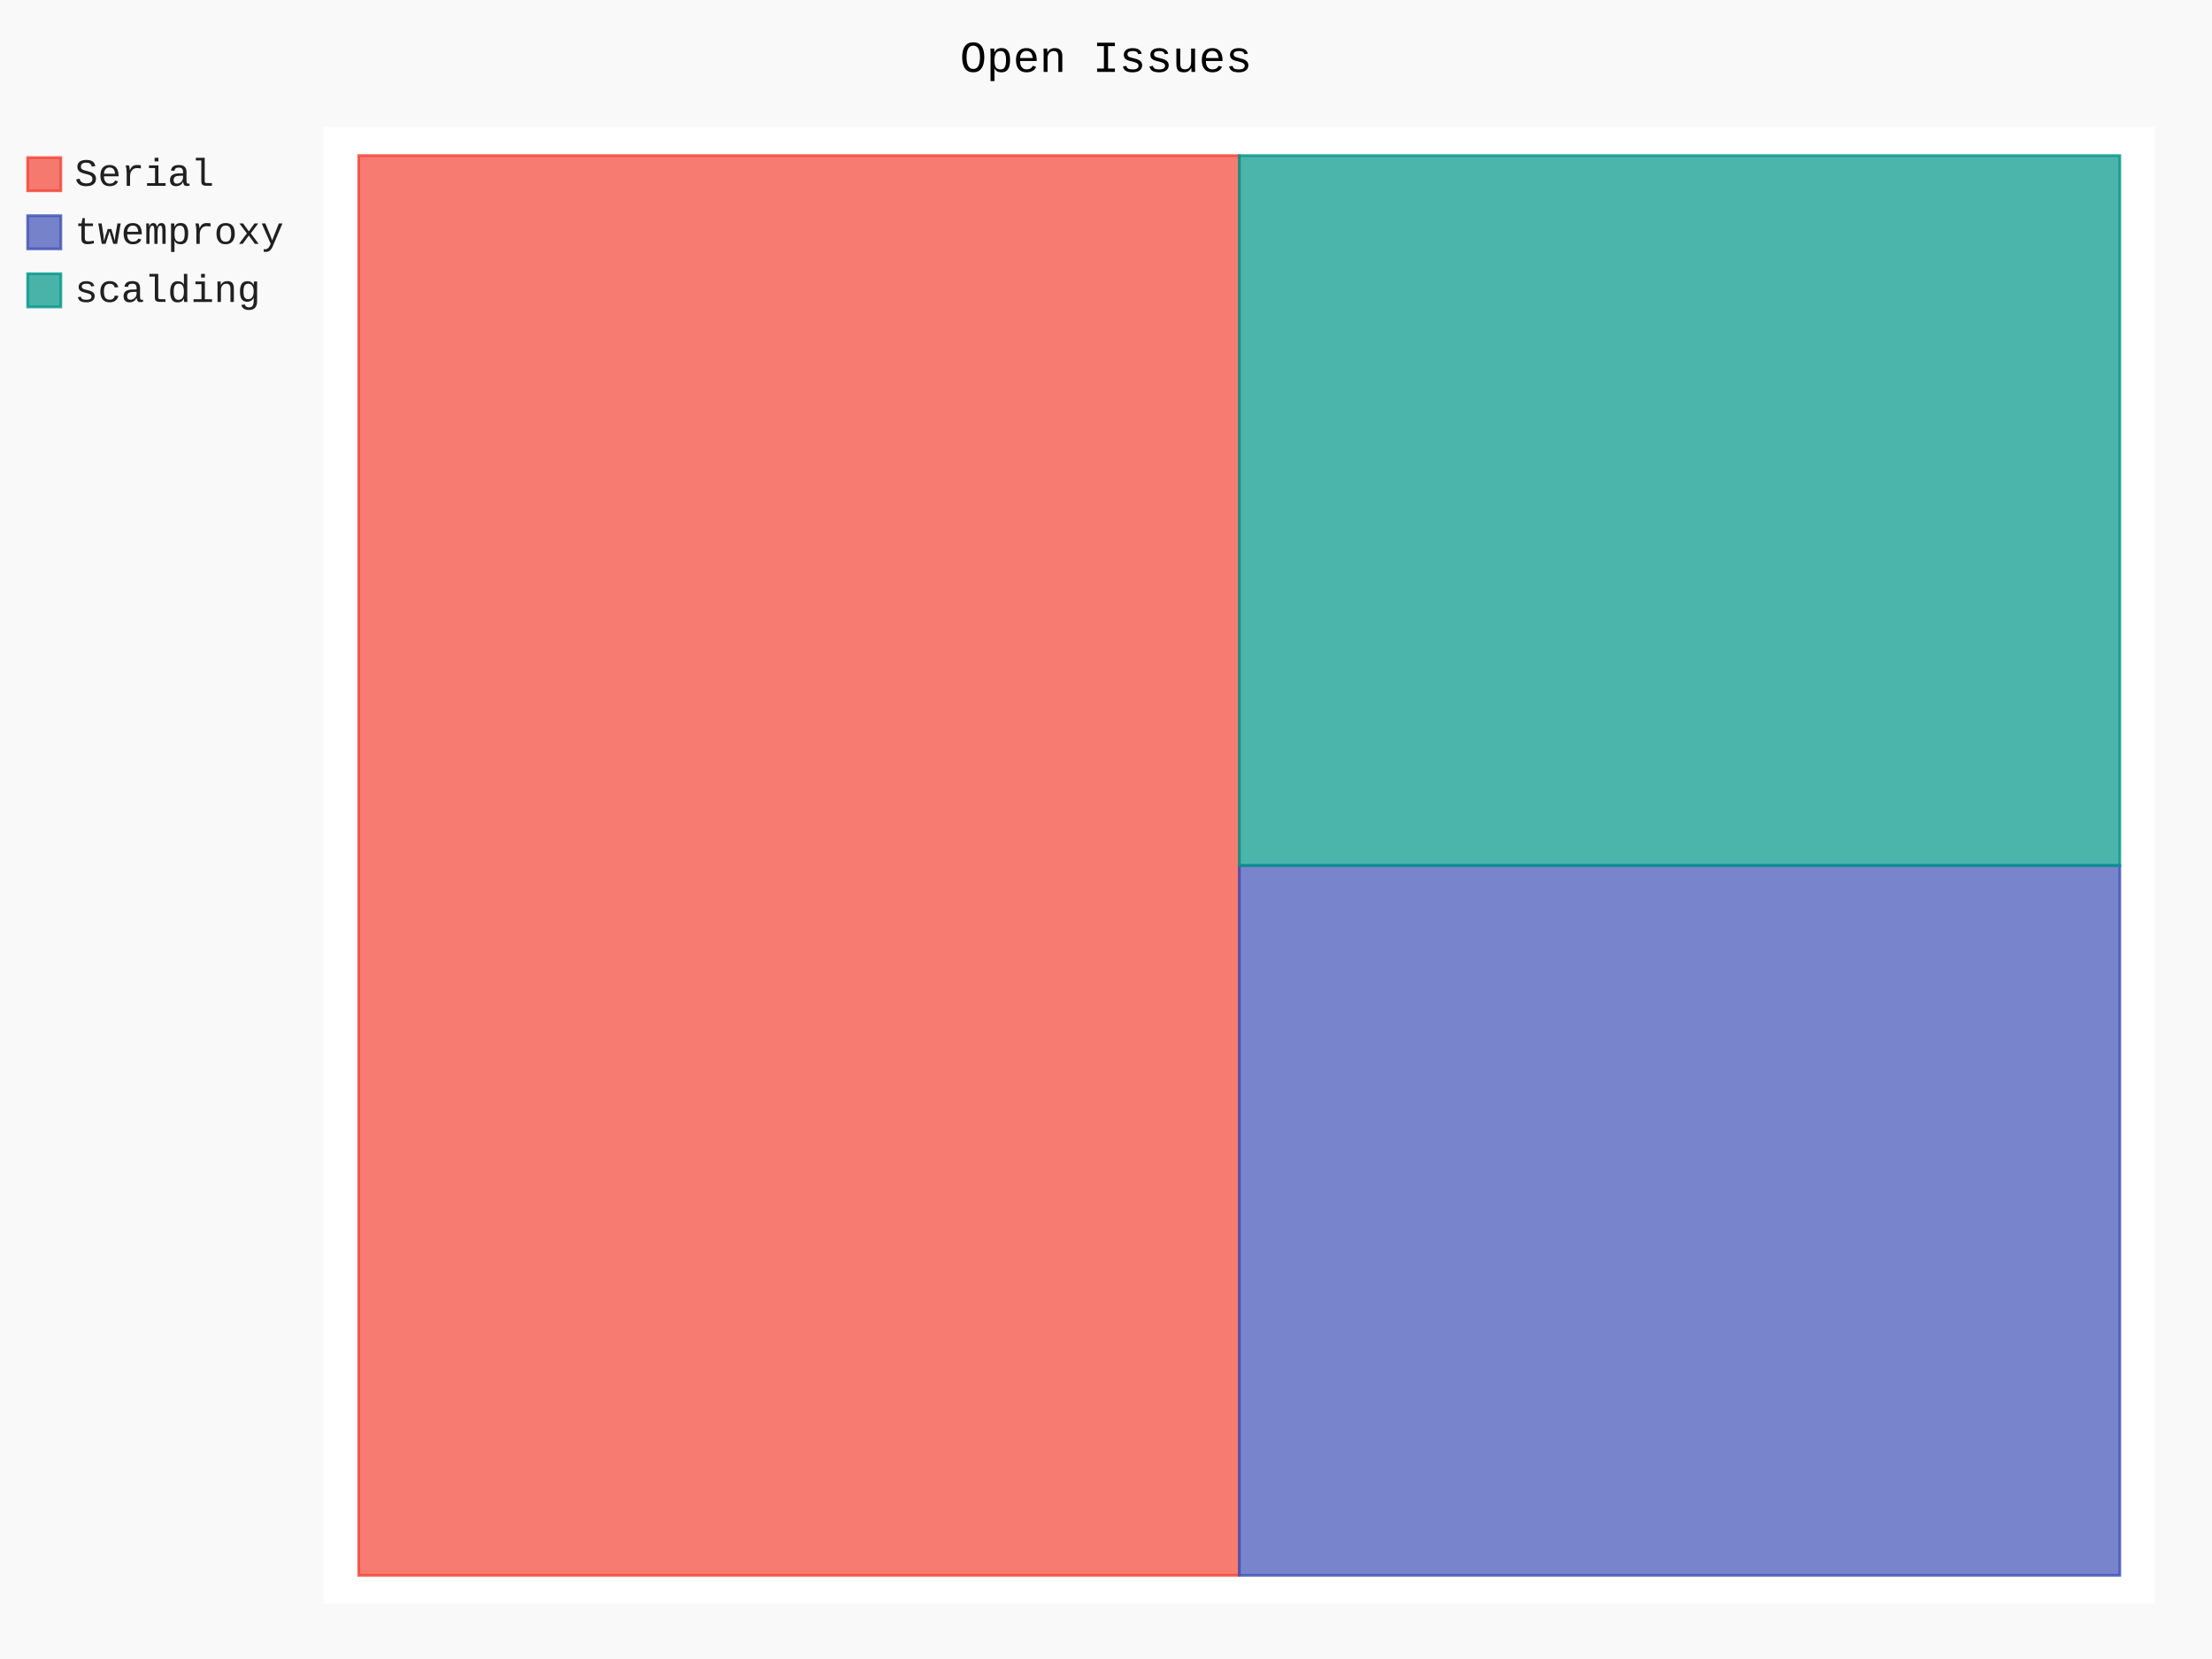
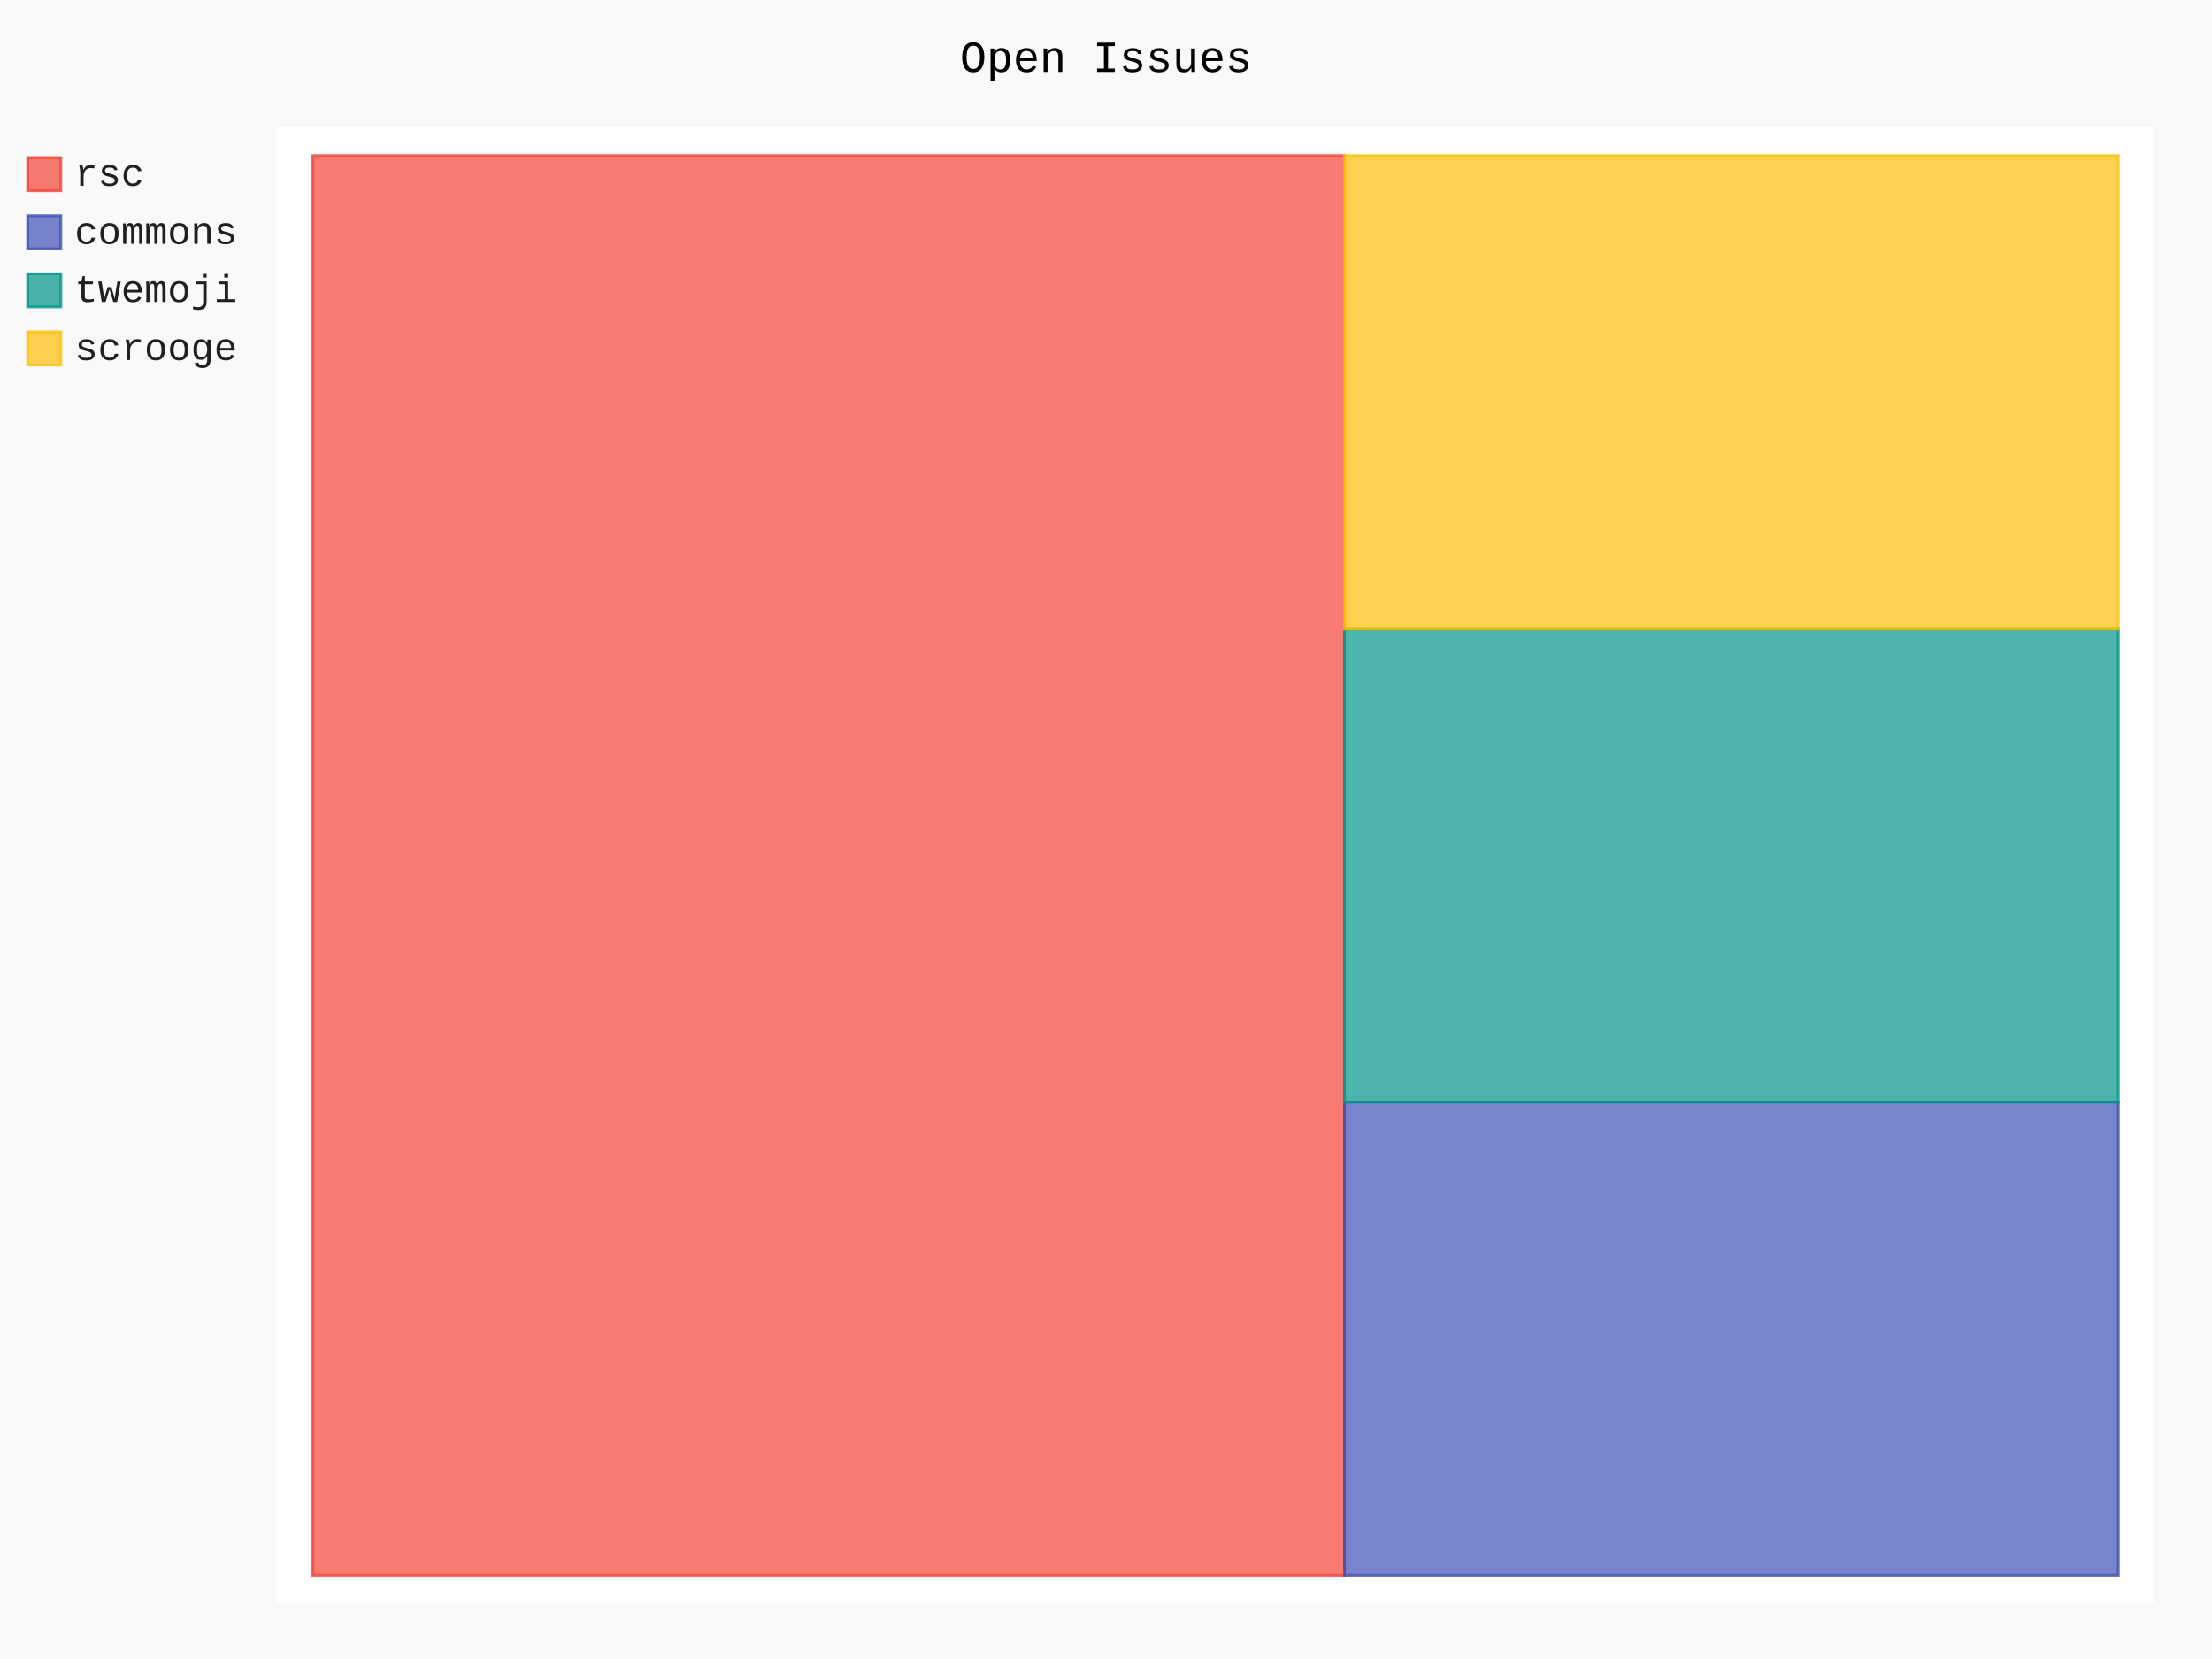
- <svg xmlns="http://www.w3.org/2000/svg" class="pygal-chart" id="chart-0ccc04df-4edf-4b4f-a3a4-3cd9f010c441" viewBox="0 0 800 600">
+ <svg xmlns="http://www.w3.org/2000/svg" class="pygal-chart" id="chart-aee34824-8aa5-4f19-b2e3-f94a3a09b594" viewBox="0 0 800 600">
  <defs>
-     <style type="text/css">#chart-0ccc04df-4edf-4b4f-a3a4-3cd9f010c441{-webkit-user-select:none;-webkit-font-smoothing:antialiased;font-family:Consolas,"Liberation Mono",Menlo,Courier,monospace}#chart-0ccc04df-4edf-4b4f-a3a4-3cd9f010c441 .title{font-family:Consolas,"Liberation Mono",Menlo,Courier,monospace;font-size:16px}#chart-0ccc04df-4edf-4b4f-a3a4-3cd9f010c441 .legends .legend text{font-family:Consolas,"Liberation Mono",Menlo,Courier,monospace;font-size:14px}#chart-0ccc04df-4edf-4b4f-a3a4-3cd9f010c441 .axis text{font-family:Consolas,"Liberation Mono",Menlo,Courier,monospace;font-size:10px}#chart-0ccc04df-4edf-4b4f-a3a4-3cd9f010c441 .axis text.major{font-family:Consolas,"Liberation Mono",Menlo,Courier,monospace;font-size:10px}#chart-0ccc04df-4edf-4b4f-a3a4-3cd9f010c441 .text-overlay text.value{font-family:Consolas,"Liberation Mono",Menlo,Courier,monospace;font-size:16px}#chart-0ccc04df-4edf-4b4f-a3a4-3cd9f010c441 .text-overlay text.label{font-family:Consolas,"Liberation Mono",Menlo,Courier,monospace;font-size:10px}#chart-0ccc04df-4edf-4b4f-a3a4-3cd9f010c441 .tooltip{font-family:Consolas,"Liberation Mono",Menlo,Courier,monospace;font-size:14px}#chart-0ccc04df-4edf-4b4f-a3a4-3cd9f010c441 text.no_data{font-family:Consolas,"Liberation Mono",Menlo,Courier,monospace;font-size:64px}
- #chart-0ccc04df-4edf-4b4f-a3a4-3cd9f010c441{background-color:rgba(249,249,249,1)}#chart-0ccc04df-4edf-4b4f-a3a4-3cd9f010c441 path,#chart-0ccc04df-4edf-4b4f-a3a4-3cd9f010c441 line,#chart-0ccc04df-4edf-4b4f-a3a4-3cd9f010c441 rect,#chart-0ccc04df-4edf-4b4f-a3a4-3cd9f010c441 circle{-webkit-transition:150ms;-moz-transition:150ms;transition:150ms}#chart-0ccc04df-4edf-4b4f-a3a4-3cd9f010c441 .graph &gt; .background{fill:rgba(249,249,249,1)}#chart-0ccc04df-4edf-4b4f-a3a4-3cd9f010c441 .plot &gt; .background{fill:rgba(255,255,255,1)}#chart-0ccc04df-4edf-4b4f-a3a4-3cd9f010c441 .graph{fill:rgba(0,0,0,.87)}#chart-0ccc04df-4edf-4b4f-a3a4-3cd9f010c441 text.no_data{fill:rgba(0,0,0,1)}#chart-0ccc04df-4edf-4b4f-a3a4-3cd9f010c441 .title{fill:rgba(0,0,0,1)}#chart-0ccc04df-4edf-4b4f-a3a4-3cd9f010c441 .legends .legend text{fill:rgba(0,0,0,.87)}#chart-0ccc04df-4edf-4b4f-a3a4-3cd9f010c441 .legends .legend:hover text{fill:rgba(0,0,0,1)}#chart-0ccc04df-4edf-4b4f-a3a4-3cd9f010c441 .axis .line{stroke:rgba(0,0,0,1)}#chart-0ccc04df-4edf-4b4f-a3a4-3cd9f010c441 .axis .guide.line{stroke:rgba(0,0,0,.54)}#chart-0ccc04df-4edf-4b4f-a3a4-3cd9f010c441 .axis .major.line{stroke:rgba(0,0,0,.87)}#chart-0ccc04df-4edf-4b4f-a3a4-3cd9f010c441 .axis text.major{fill:rgba(0,0,0,1)}#chart-0ccc04df-4edf-4b4f-a3a4-3cd9f010c441 .axis.y .guides:hover .guide.line,#chart-0ccc04df-4edf-4b4f-a3a4-3cd9f010c441 .line-graph .axis.x .guides:hover .guide.line,#chart-0ccc04df-4edf-4b4f-a3a4-3cd9f010c441 .stackedline-graph .axis.x .guides:hover .guide.line,#chart-0ccc04df-4edf-4b4f-a3a4-3cd9f010c441 .xy-graph .axis.x .guides:hover .guide.line{stroke:rgba(0,0,0,1)}#chart-0ccc04df-4edf-4b4f-a3a4-3cd9f010c441 .axis .guides:hover text{fill:rgba(0,0,0,1)}#chart-0ccc04df-4edf-4b4f-a3a4-3cd9f010c441 .reactive{fill-opacity:.7;stroke-opacity:.8}#chart-0ccc04df-4edf-4b4f-a3a4-3cd9f010c441 .ci{stroke:rgba(0,0,0,.87)}#chart-0ccc04df-4edf-4b4f-a3a4-3cd9f010c441 .reactive.active,#chart-0ccc04df-4edf-4b4f-a3a4-3cd9f010c441 .active .reactive{fill-opacity:.8;stroke-opacity:.9;stroke-width:4}#chart-0ccc04df-4edf-4b4f-a3a4-3cd9f010c441 .ci .reactive.active{stroke-width:1.5}#chart-0ccc04df-4edf-4b4f-a3a4-3cd9f010c441 .series text{fill:rgba(0,0,0,1)}#chart-0ccc04df-4edf-4b4f-a3a4-3cd9f010c441 .tooltip rect{fill:rgba(255,255,255,1);stroke:rgba(0,0,0,1);-webkit-transition:opacity 150ms;-moz-transition:opacity 150ms;transition:opacity 150ms}#chart-0ccc04df-4edf-4b4f-a3a4-3cd9f010c441 .tooltip .label{fill:rgba(0,0,0,.87)}#chart-0ccc04df-4edf-4b4f-a3a4-3cd9f010c441 .tooltip .label{fill:rgba(0,0,0,.87)}#chart-0ccc04df-4edf-4b4f-a3a4-3cd9f010c441 .tooltip .legend{font-size:.8em;fill:rgba(0,0,0,.54)}#chart-0ccc04df-4edf-4b4f-a3a4-3cd9f010c441 .tooltip .x_label{font-size:.6em;fill:rgba(0,0,0,1)}#chart-0ccc04df-4edf-4b4f-a3a4-3cd9f010c441 .tooltip .xlink{font-size:.5em;text-decoration:underline}#chart-0ccc04df-4edf-4b4f-a3a4-3cd9f010c441 .tooltip .value{font-size:1.5em}#chart-0ccc04df-4edf-4b4f-a3a4-3cd9f010c441 .bound{font-size:.5em}#chart-0ccc04df-4edf-4b4f-a3a4-3cd9f010c441 .max-value{font-size:.75em;fill:rgba(0,0,0,.54)}#chart-0ccc04df-4edf-4b4f-a3a4-3cd9f010c441 .map-element{fill:rgba(255,255,255,1);stroke:rgba(0,0,0,.54) !important}#chart-0ccc04df-4edf-4b4f-a3a4-3cd9f010c441 .map-element .reactive{fill-opacity:inherit;stroke-opacity:inherit}#chart-0ccc04df-4edf-4b4f-a3a4-3cd9f010c441 .color-0,#chart-0ccc04df-4edf-4b4f-a3a4-3cd9f010c441 .color-0 a:visited{stroke:#F44336;fill:#F44336}#chart-0ccc04df-4edf-4b4f-a3a4-3cd9f010c441 .color-1,#chart-0ccc04df-4edf-4b4f-a3a4-3cd9f010c441 .color-1 a:visited{stroke:#3F51B5;fill:#3F51B5}#chart-0ccc04df-4edf-4b4f-a3a4-3cd9f010c441 .color-2,#chart-0ccc04df-4edf-4b4f-a3a4-3cd9f010c441 .color-2 a:visited{stroke:#009688;fill:#009688}#chart-0ccc04df-4edf-4b4f-a3a4-3cd9f010c441 .text-overlay .color-0 text{fill:black}#chart-0ccc04df-4edf-4b4f-a3a4-3cd9f010c441 .text-overlay .color-1 text{fill:black}#chart-0ccc04df-4edf-4b4f-a3a4-3cd9f010c441 .text-overlay .color-2 text{fill:black}
- #chart-0ccc04df-4edf-4b4f-a3a4-3cd9f010c441 text.no_data{text-anchor:middle}#chart-0ccc04df-4edf-4b4f-a3a4-3cd9f010c441 .guide.line{fill:none}#chart-0ccc04df-4edf-4b4f-a3a4-3cd9f010c441 .centered{text-anchor:middle}#chart-0ccc04df-4edf-4b4f-a3a4-3cd9f010c441 .title{text-anchor:middle}#chart-0ccc04df-4edf-4b4f-a3a4-3cd9f010c441 .legends .legend text{fill-opacity:1}#chart-0ccc04df-4edf-4b4f-a3a4-3cd9f010c441 .axis.x text{text-anchor:middle}#chart-0ccc04df-4edf-4b4f-a3a4-3cd9f010c441 .axis.x:not(.web) text[transform]{text-anchor:start}#chart-0ccc04df-4edf-4b4f-a3a4-3cd9f010c441 .axis.x:not(.web) text[transform].backwards{text-anchor:end}#chart-0ccc04df-4edf-4b4f-a3a4-3cd9f010c441 .axis.y text{text-anchor:end}#chart-0ccc04df-4edf-4b4f-a3a4-3cd9f010c441 .axis.y text[transform].backwards{text-anchor:start}#chart-0ccc04df-4edf-4b4f-a3a4-3cd9f010c441 .axis.y2 text{text-anchor:start}#chart-0ccc04df-4edf-4b4f-a3a4-3cd9f010c441 .axis.y2 text[transform].backwards{text-anchor:end}#chart-0ccc04df-4edf-4b4f-a3a4-3cd9f010c441 .axis .guide.line{stroke-dasharray:4,4}#chart-0ccc04df-4edf-4b4f-a3a4-3cd9f010c441 .axis .major.guide.line{stroke-dasharray:6,6}#chart-0ccc04df-4edf-4b4f-a3a4-3cd9f010c441 .horizontal .axis.y .guide.line,#chart-0ccc04df-4edf-4b4f-a3a4-3cd9f010c441 .horizontal .axis.y2 .guide.line,#chart-0ccc04df-4edf-4b4f-a3a4-3cd9f010c441 .vertical .axis.x .guide.line{opacity:0}#chart-0ccc04df-4edf-4b4f-a3a4-3cd9f010c441 .horizontal .axis.always_show .guide.line,#chart-0ccc04df-4edf-4b4f-a3a4-3cd9f010c441 .vertical .axis.always_show .guide.line{opacity:1 !important}#chart-0ccc04df-4edf-4b4f-a3a4-3cd9f010c441 .axis.y .guides:hover .guide.line,#chart-0ccc04df-4edf-4b4f-a3a4-3cd9f010c441 .axis.y2 .guides:hover .guide.line,#chart-0ccc04df-4edf-4b4f-a3a4-3cd9f010c441 .axis.x .guides:hover .guide.line{opacity:1}#chart-0ccc04df-4edf-4b4f-a3a4-3cd9f010c441 .axis .guides:hover text{opacity:1}#chart-0ccc04df-4edf-4b4f-a3a4-3cd9f010c441 .nofill{fill:none}#chart-0ccc04df-4edf-4b4f-a3a4-3cd9f010c441 .subtle-fill{fill-opacity:.2}#chart-0ccc04df-4edf-4b4f-a3a4-3cd9f010c441 .dot{stroke-width:1px;fill-opacity:1}#chart-0ccc04df-4edf-4b4f-a3a4-3cd9f010c441 .dot.active{stroke-width:5px}#chart-0ccc04df-4edf-4b4f-a3a4-3cd9f010c441 .dot.negative{fill:transparent}#chart-0ccc04df-4edf-4b4f-a3a4-3cd9f010c441 text,#chart-0ccc04df-4edf-4b4f-a3a4-3cd9f010c441 tspan{stroke:none !important}#chart-0ccc04df-4edf-4b4f-a3a4-3cd9f010c441 .series text.active{opacity:1}#chart-0ccc04df-4edf-4b4f-a3a4-3cd9f010c441 .tooltip rect{fill-opacity:.95;stroke-width:.5}#chart-0ccc04df-4edf-4b4f-a3a4-3cd9f010c441 .tooltip text{fill-opacity:1}#chart-0ccc04df-4edf-4b4f-a3a4-3cd9f010c441 .showable{visibility:hidden}#chart-0ccc04df-4edf-4b4f-a3a4-3cd9f010c441 .showable.shown{visibility:visible}#chart-0ccc04df-4edf-4b4f-a3a4-3cd9f010c441 .gauge-background{fill:rgba(229,229,229,1);stroke:none}#chart-0ccc04df-4edf-4b4f-a3a4-3cd9f010c441 .bg-lines{stroke:rgba(249,249,249,1);stroke-width:2px}</style>
+     <style type="text/css">#chart-aee34824-8aa5-4f19-b2e3-f94a3a09b594{-webkit-user-select:none;-webkit-font-smoothing:antialiased;font-family:Consolas,"Liberation Mono",Menlo,Courier,monospace}#chart-aee34824-8aa5-4f19-b2e3-f94a3a09b594 .title{font-family:Consolas,"Liberation Mono",Menlo,Courier,monospace;font-size:16px}#chart-aee34824-8aa5-4f19-b2e3-f94a3a09b594 .legends .legend text{font-family:Consolas,"Liberation Mono",Menlo,Courier,monospace;font-size:14px}#chart-aee34824-8aa5-4f19-b2e3-f94a3a09b594 .axis text{font-family:Consolas,"Liberation Mono",Menlo,Courier,monospace;font-size:10px}#chart-aee34824-8aa5-4f19-b2e3-f94a3a09b594 .axis text.major{font-family:Consolas,"Liberation Mono",Menlo,Courier,monospace;font-size:10px}#chart-aee34824-8aa5-4f19-b2e3-f94a3a09b594 .text-overlay text.value{font-family:Consolas,"Liberation Mono",Menlo,Courier,monospace;font-size:16px}#chart-aee34824-8aa5-4f19-b2e3-f94a3a09b594 .text-overlay text.label{font-family:Consolas,"Liberation Mono",Menlo,Courier,monospace;font-size:10px}#chart-aee34824-8aa5-4f19-b2e3-f94a3a09b594 .tooltip{font-family:Consolas,"Liberation Mono",Menlo,Courier,monospace;font-size:14px}#chart-aee34824-8aa5-4f19-b2e3-f94a3a09b594 text.no_data{font-family:Consolas,"Liberation Mono",Menlo,Courier,monospace;font-size:64px}
+ #chart-aee34824-8aa5-4f19-b2e3-f94a3a09b594{background-color:rgba(249,249,249,1)}#chart-aee34824-8aa5-4f19-b2e3-f94a3a09b594 path,#chart-aee34824-8aa5-4f19-b2e3-f94a3a09b594 line,#chart-aee34824-8aa5-4f19-b2e3-f94a3a09b594 rect,#chart-aee34824-8aa5-4f19-b2e3-f94a3a09b594 circle{-webkit-transition:150ms;-moz-transition:150ms;transition:150ms}#chart-aee34824-8aa5-4f19-b2e3-f94a3a09b594 .graph &gt; .background{fill:rgba(249,249,249,1)}#chart-aee34824-8aa5-4f19-b2e3-f94a3a09b594 .plot &gt; .background{fill:rgba(255,255,255,1)}#chart-aee34824-8aa5-4f19-b2e3-f94a3a09b594 .graph{fill:rgba(0,0,0,.87)}#chart-aee34824-8aa5-4f19-b2e3-f94a3a09b594 text.no_data{fill:rgba(0,0,0,1)}#chart-aee34824-8aa5-4f19-b2e3-f94a3a09b594 .title{fill:rgba(0,0,0,1)}#chart-aee34824-8aa5-4f19-b2e3-f94a3a09b594 .legends .legend text{fill:rgba(0,0,0,.87)}#chart-aee34824-8aa5-4f19-b2e3-f94a3a09b594 .legends .legend:hover text{fill:rgba(0,0,0,1)}#chart-aee34824-8aa5-4f19-b2e3-f94a3a09b594 .axis .line{stroke:rgba(0,0,0,1)}#chart-aee34824-8aa5-4f19-b2e3-f94a3a09b594 .axis .guide.line{stroke:rgba(0,0,0,.54)}#chart-aee34824-8aa5-4f19-b2e3-f94a3a09b594 .axis .major.line{stroke:rgba(0,0,0,.87)}#chart-aee34824-8aa5-4f19-b2e3-f94a3a09b594 .axis text.major{fill:rgba(0,0,0,1)}#chart-aee34824-8aa5-4f19-b2e3-f94a3a09b594 .axis.y .guides:hover .guide.line,#chart-aee34824-8aa5-4f19-b2e3-f94a3a09b594 .line-graph .axis.x .guides:hover .guide.line,#chart-aee34824-8aa5-4f19-b2e3-f94a3a09b594 .stackedline-graph .axis.x .guides:hover .guide.line,#chart-aee34824-8aa5-4f19-b2e3-f94a3a09b594 .xy-graph .axis.x .guides:hover .guide.line{stroke:rgba(0,0,0,1)}#chart-aee34824-8aa5-4f19-b2e3-f94a3a09b594 .axis .guides:hover text{fill:rgba(0,0,0,1)}#chart-aee34824-8aa5-4f19-b2e3-f94a3a09b594 .reactive{fill-opacity:.7;stroke-opacity:.8}#chart-aee34824-8aa5-4f19-b2e3-f94a3a09b594 .ci{stroke:rgba(0,0,0,.87)}#chart-aee34824-8aa5-4f19-b2e3-f94a3a09b594 .reactive.active,#chart-aee34824-8aa5-4f19-b2e3-f94a3a09b594 .active .reactive{fill-opacity:.8;stroke-opacity:.9;stroke-width:4}#chart-aee34824-8aa5-4f19-b2e3-f94a3a09b594 .ci .reactive.active{stroke-width:1.5}#chart-aee34824-8aa5-4f19-b2e3-f94a3a09b594 .series text{fill:rgba(0,0,0,1)}#chart-aee34824-8aa5-4f19-b2e3-f94a3a09b594 .tooltip rect{fill:rgba(255,255,255,1);stroke:rgba(0,0,0,1);-webkit-transition:opacity 150ms;-moz-transition:opacity 150ms;transition:opacity 150ms}#chart-aee34824-8aa5-4f19-b2e3-f94a3a09b594 .tooltip .label{fill:rgba(0,0,0,.87)}#chart-aee34824-8aa5-4f19-b2e3-f94a3a09b594 .tooltip .label{fill:rgba(0,0,0,.87)}#chart-aee34824-8aa5-4f19-b2e3-f94a3a09b594 .tooltip .legend{font-size:.8em;fill:rgba(0,0,0,.54)}#chart-aee34824-8aa5-4f19-b2e3-f94a3a09b594 .tooltip .x_label{font-size:.6em;fill:rgba(0,0,0,1)}#chart-aee34824-8aa5-4f19-b2e3-f94a3a09b594 .tooltip .xlink{font-size:.5em;text-decoration:underline}#chart-aee34824-8aa5-4f19-b2e3-f94a3a09b594 .tooltip .value{font-size:1.5em}#chart-aee34824-8aa5-4f19-b2e3-f94a3a09b594 .bound{font-size:.5em}#chart-aee34824-8aa5-4f19-b2e3-f94a3a09b594 .max-value{font-size:.75em;fill:rgba(0,0,0,.54)}#chart-aee34824-8aa5-4f19-b2e3-f94a3a09b594 .map-element{fill:rgba(255,255,255,1);stroke:rgba(0,0,0,.54) !important}#chart-aee34824-8aa5-4f19-b2e3-f94a3a09b594 .map-element .reactive{fill-opacity:inherit;stroke-opacity:inherit}#chart-aee34824-8aa5-4f19-b2e3-f94a3a09b594 .color-0,#chart-aee34824-8aa5-4f19-b2e3-f94a3a09b594 .color-0 a:visited{stroke:#F44336;fill:#F44336}#chart-aee34824-8aa5-4f19-b2e3-f94a3a09b594 .color-1,#chart-aee34824-8aa5-4f19-b2e3-f94a3a09b594 .color-1 a:visited{stroke:#3F51B5;fill:#3F51B5}#chart-aee34824-8aa5-4f19-b2e3-f94a3a09b594 .color-2,#chart-aee34824-8aa5-4f19-b2e3-f94a3a09b594 .color-2 a:visited{stroke:#009688;fill:#009688}#chart-aee34824-8aa5-4f19-b2e3-f94a3a09b594 .color-3,#chart-aee34824-8aa5-4f19-b2e3-f94a3a09b594 .color-3 a:visited{stroke:#FFC107;fill:#FFC107}#chart-aee34824-8aa5-4f19-b2e3-f94a3a09b594 .text-overlay .color-0 text{fill:black}#chart-aee34824-8aa5-4f19-b2e3-f94a3a09b594 .text-overlay .color-1 text{fill:black}#chart-aee34824-8aa5-4f19-b2e3-f94a3a09b594 .text-overlay .color-2 text{fill:black}#chart-aee34824-8aa5-4f19-b2e3-f94a3a09b594 .text-overlay .color-3 text{fill:black}
+ #chart-aee34824-8aa5-4f19-b2e3-f94a3a09b594 text.no_data{text-anchor:middle}#chart-aee34824-8aa5-4f19-b2e3-f94a3a09b594 .guide.line{fill:none}#chart-aee34824-8aa5-4f19-b2e3-f94a3a09b594 .centered{text-anchor:middle}#chart-aee34824-8aa5-4f19-b2e3-f94a3a09b594 .title{text-anchor:middle}#chart-aee34824-8aa5-4f19-b2e3-f94a3a09b594 .legends .legend text{fill-opacity:1}#chart-aee34824-8aa5-4f19-b2e3-f94a3a09b594 .axis.x text{text-anchor:middle}#chart-aee34824-8aa5-4f19-b2e3-f94a3a09b594 .axis.x:not(.web) text[transform]{text-anchor:start}#chart-aee34824-8aa5-4f19-b2e3-f94a3a09b594 .axis.x:not(.web) text[transform].backwards{text-anchor:end}#chart-aee34824-8aa5-4f19-b2e3-f94a3a09b594 .axis.y text{text-anchor:end}#chart-aee34824-8aa5-4f19-b2e3-f94a3a09b594 .axis.y text[transform].backwards{text-anchor:start}#chart-aee34824-8aa5-4f19-b2e3-f94a3a09b594 .axis.y2 text{text-anchor:start}#chart-aee34824-8aa5-4f19-b2e3-f94a3a09b594 .axis.y2 text[transform].backwards{text-anchor:end}#chart-aee34824-8aa5-4f19-b2e3-f94a3a09b594 .axis .guide.line{stroke-dasharray:4,4}#chart-aee34824-8aa5-4f19-b2e3-f94a3a09b594 .axis .major.guide.line{stroke-dasharray:6,6}#chart-aee34824-8aa5-4f19-b2e3-f94a3a09b594 .horizontal .axis.y .guide.line,#chart-aee34824-8aa5-4f19-b2e3-f94a3a09b594 .horizontal .axis.y2 .guide.line,#chart-aee34824-8aa5-4f19-b2e3-f94a3a09b594 .vertical .axis.x .guide.line{opacity:0}#chart-aee34824-8aa5-4f19-b2e3-f94a3a09b594 .horizontal .axis.always_show .guide.line,#chart-aee34824-8aa5-4f19-b2e3-f94a3a09b594 .vertical .axis.always_show .guide.line{opacity:1 !important}#chart-aee34824-8aa5-4f19-b2e3-f94a3a09b594 .axis.y .guides:hover .guide.line,#chart-aee34824-8aa5-4f19-b2e3-f94a3a09b594 .axis.y2 .guides:hover .guide.line,#chart-aee34824-8aa5-4f19-b2e3-f94a3a09b594 .axis.x .guides:hover .guide.line{opacity:1}#chart-aee34824-8aa5-4f19-b2e3-f94a3a09b594 .axis .guides:hover text{opacity:1}#chart-aee34824-8aa5-4f19-b2e3-f94a3a09b594 .nofill{fill:none}#chart-aee34824-8aa5-4f19-b2e3-f94a3a09b594 .subtle-fill{fill-opacity:.2}#chart-aee34824-8aa5-4f19-b2e3-f94a3a09b594 .dot{stroke-width:1px;fill-opacity:1}#chart-aee34824-8aa5-4f19-b2e3-f94a3a09b594 .dot.active{stroke-width:5px}#chart-aee34824-8aa5-4f19-b2e3-f94a3a09b594 .dot.negative{fill:transparent}#chart-aee34824-8aa5-4f19-b2e3-f94a3a09b594 text,#chart-aee34824-8aa5-4f19-b2e3-f94a3a09b594 tspan{stroke:none !important}#chart-aee34824-8aa5-4f19-b2e3-f94a3a09b594 .series text.active{opacity:1}#chart-aee34824-8aa5-4f19-b2e3-f94a3a09b594 .tooltip rect{fill-opacity:.95;stroke-width:.5}#chart-aee34824-8aa5-4f19-b2e3-f94a3a09b594 .tooltip text{fill-opacity:1}#chart-aee34824-8aa5-4f19-b2e3-f94a3a09b594 .showable{visibility:hidden}#chart-aee34824-8aa5-4f19-b2e3-f94a3a09b594 .showable.shown{visibility:visible}#chart-aee34824-8aa5-4f19-b2e3-f94a3a09b594 .gauge-background{fill:rgba(229,229,229,1);stroke:none}#chart-aee34824-8aa5-4f19-b2e3-f94a3a09b594 .bg-lines{stroke:rgba(249,249,249,1);stroke-width:2px}</style>
  </defs>
  <g class="graph treemap-graph vertical">
    <rect class="background" height="600" width="800" x="0" y="0" />
-     <g class="plot" transform="translate(117, 46)">
-       <rect class="background" height="534" width="662.4" x="0" y="0" />
+     <g class="plot" transform="translate(100, 46)">
+       <rect class="background" height="534" width="679.2" x="0" y="0" />
      <g class="series serie-0 color-0">
        <g class="rects">
          <g class="rect">
-             <rect class="rect reactive tooltip-trigger" height="513.462" width="318.462" x="12.738" y="10.269" />
+             <rect class="rect reactive tooltip-trigger" height="513.462" width="373.187" x="13.062" y="10.269" />
          </g>
        </g>
      </g>
      <g class="series serie-1 color-1">
        <g class="rects">
          <g class="rect">
-             <rect class="rect reactive tooltip-trigger" height="256.731" width="318.462" x="331.2" y="267.0" />
+             <rect class="rect reactive tooltip-trigger" height="171.154" width="279.89" x="386.248" y="352.577" />
          </g>
        </g>
      </g>
      <g class="series serie-2 color-2">
        <g class="rects">
          <g class="rect">
-             <rect class="rect reactive tooltip-trigger" height="256.731" width="318.462" x="331.2" y="10.269" />
+             <rect class="rect reactive tooltip-trigger" height="171.154" width="279.89" x="386.248" y="181.423" />
+           </g>
+         </g>
+       </g>
+       <g class="series serie-3 color-3">
+         <g class="rects">
+           <g class="rect">
+             <rect class="rect reactive tooltip-trigger" height="171.154" width="279.89" x="386.248" y="10.269" />
          </g>
        </g>
      </g>
    </g>
    <g class="titles">
      <text class="title plot_title" x="400.0" y="26">Open Issues</text>
    </g>
-     <g class="plot overlay" transform="translate(117, 46)">
+     <g class="plot overlay" transform="translate(100, 46)">
      <g class="series serie-0 color-0" />
      <g class="series serie-1 color-1" />
      <g class="series serie-2 color-2" />
+       <g class="series serie-3 color-3" />
    </g>
-     <g class="plot text-overlay" transform="translate(117, 46)">
+     <g class="plot text-overlay" transform="translate(100, 46)">
      <g class="series serie-0 color-0" />
      <g class="series serie-1 color-1" />
      <g class="series serie-2 color-2" />
+       <g class="series serie-3 color-3" />
    </g>
-     <g class="plot tooltip-overlay" transform="translate(117, 46)">
+     <g class="plot tooltip-overlay" transform="translate(100, 46)">
      <g class="tooltip" style="opacity: 0" transform="translate(0 0)">
        <rect class="tooltip-box" height="0" rx="0" ry="0" width="0" />
        <g class="text" />
      </g>
    </g>
    <g class="legends" transform="translate(10, 56)">
      <g class="legend reactive activate-serie" id="activate-serie-0">
        <rect class="color-0 reactive" height="12" width="12" x="0.0" y="1.0" />
-         <text x="17.0" y="11.2">Serial</text>
+         <text x="17.0" y="11.2">rsc</text>
      </g>
      <g class="legend reactive activate-serie" id="activate-serie-1">
        <rect class="color-1 reactive" height="12" width="12" x="0.0" y="22.0" />
-         <text x="17.0" y="32.2">twemproxy</text>
+         <text x="17.0" y="32.2">commons</text>
      </g>
      <g class="legend reactive activate-serie" id="activate-serie-2">
        <rect class="color-2 reactive" height="12" width="12" x="0.0" y="43.0" />
-         <text x="17.0" y="53.2">scalding</text>
+         <text x="17.0" y="53.2">twemoji</text>
+       </g>
+       <g class="legend reactive activate-serie" id="activate-serie-3">
+         <rect class="color-3 reactive" height="12" width="12" x="0.0" y="64.0" />
+         <text x="17.0" y="74.2">scrooge</text>
      </g>
    </g>
    <g class="legends" transform="translate(790, 56)" />
  </g>
</svg>
